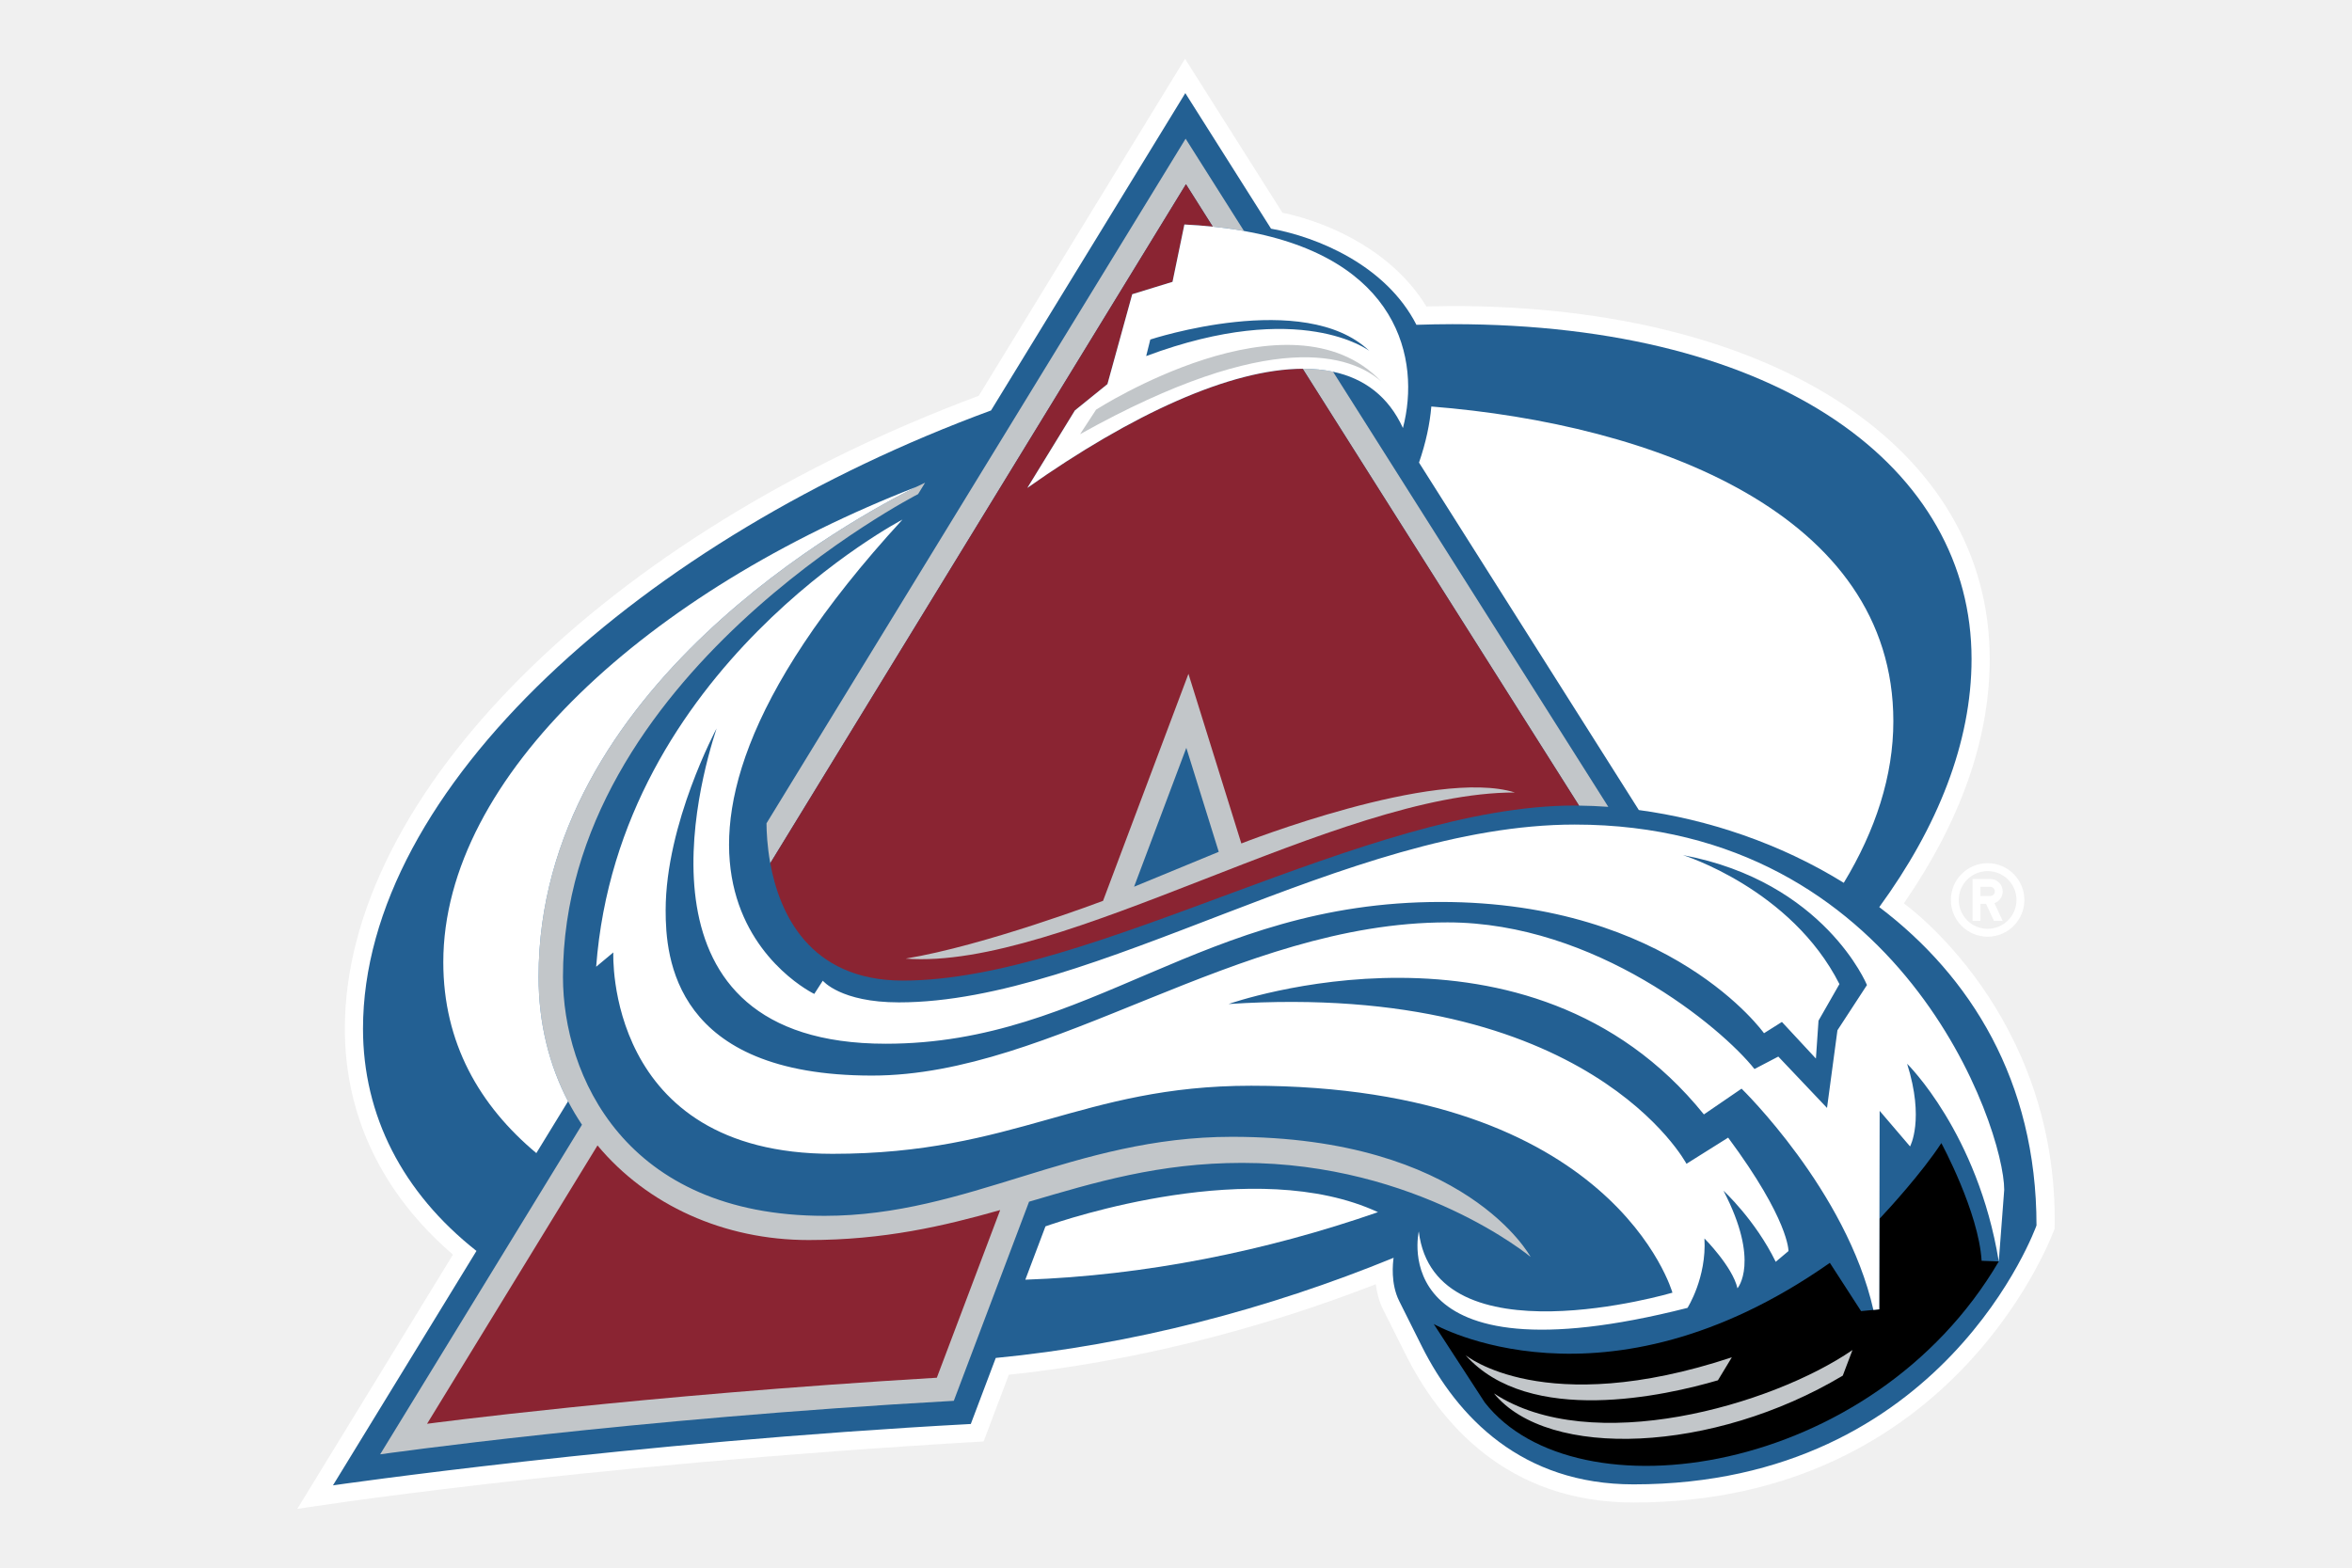
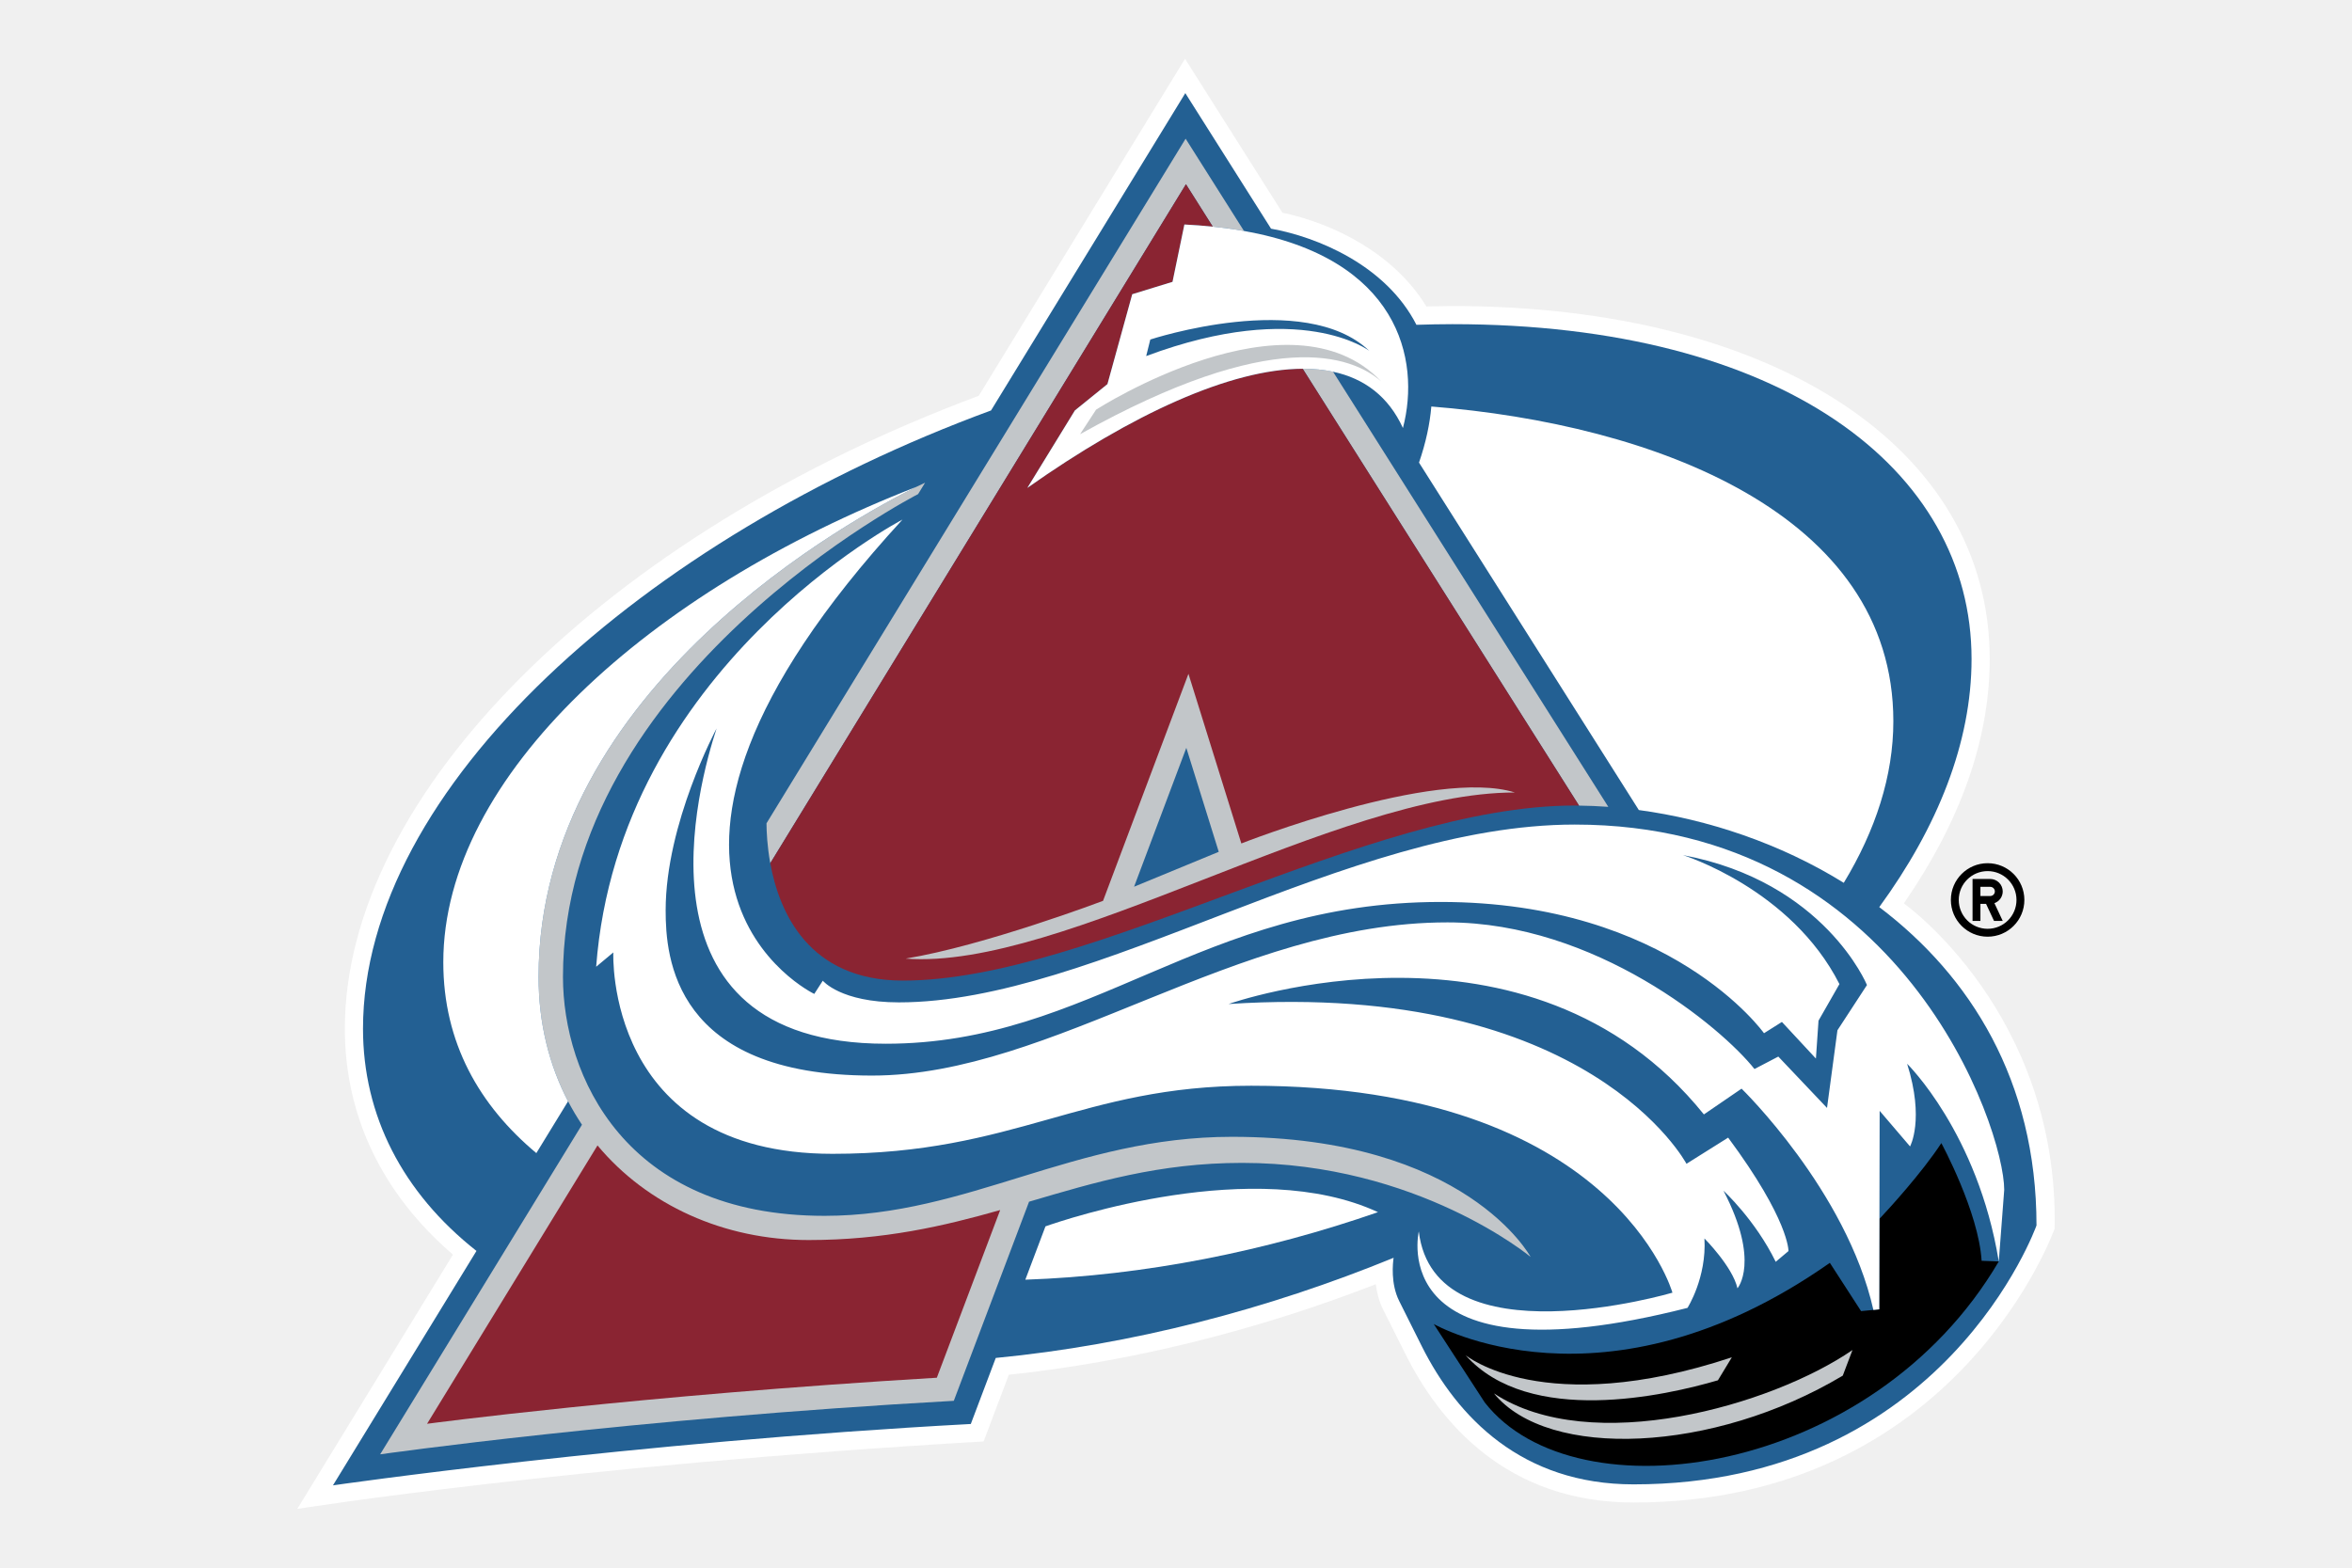
<svg xmlns="http://www.w3.org/2000/svg" fill="none" viewBox="0 0 960 640">
-   <path fill="#fff" d="M811.276 352.398c-8.282 0-15.006 6.713-15.006 15 0 8.279 6.724 15.002 15.006 15.002 8.281 0 14.994-6.723 14.994-15.001 0-8.288-6.713-15.001-14.994-15.001Zm0 26.783a11.772 11.772 0 0 1-11.783-11.782c0-6.51 5.265-11.775 11.783-11.775 6.51 0 11.78 5.265 11.78 11.775 0 6.512-5.27 11.782-11.78 11.782Zm6.163-15.26a5.097 5.097 0 0 0-1.493-3.595 5.094 5.094 0 0 0-3.597-1.487h-7.228v17.123h3.213v-6.954h2.306l3.246 6.954h3.554l-3.39-7.251a5.097 5.097 0 0 0 3.39-4.79h-.001Zm-5.09 1.872h-4.015v-3.746h4.015c1.033 0 1.877.838 1.877 1.875a1.877 1.877 0 0 1-1.877 1.871Z" />
+   <path fill="#000" d="M811.276 352.398c-8.282 0-15.006 6.713-15.006 15 0 8.279 6.724 15.002 15.006 15.002 8.281 0 14.994-6.723 14.994-15.001 0-8.288-6.713-15.001-14.994-15.001Zm0 26.783a11.772 11.772 0 0 1-11.783-11.782c0-6.51 5.265-11.775 11.783-11.775 6.51 0 11.78 5.265 11.78 11.775 0 6.512-5.27 11.782-11.78 11.782Zm6.163-15.26a5.097 5.097 0 0 0-1.493-3.595 5.094 5.094 0 0 0-3.597-1.487h-7.228v17.123h3.213v-6.954h2.306l3.246 6.954h3.554l-3.39-7.251a5.097 5.097 0 0 0 3.39-4.79h-.001Zm-5.09 1.872h-4.015v-3.746h4.015c1.033 0 1.877.838 1.877 1.875a1.877 1.877 0 0 1-1.877 1.871Z" />
  <path fill="#fff" d="M777.075 368.809c23.168-33.564 35.054-67.105 35.054-99.775 0-86.177-88.128-144.102-219.316-144.102 0 0-6.266.107-10.624.175-13.27-21.747-37.983-33.86-58.763-38.293L483.684 24l-84.198 137.592c-152.443 56.751-258.731 162.732-258.731 258.38 0 35.76 15.342 67.454 44.129 92.223L121.336 616s111.48-17.76 280.137-27.53l10.294-27.234c49.41-5.221 100.84-17.942 149.797-36.965.443 3.297 1.192 6.763 2.905 10.178l9.22 18.406c13.8 27.617 41.161 60.536 93.068 60.536 132.378 0 171.875-111.844 171.875-111.844 1.71-87.992-61.557-132.738-61.557-132.738Z" />
  <path fill="#236093" d="M767.042 370.323c23.874-32.724 37.674-67.23 37.674-101.29 0-77.675-77.345-136.695-211.904-136.695-4.881 0-9.774.112-14.675.264-12.48-24.42-40.607-35.895-59.345-39.243l-34.993-55.336-79.296 129.543c-141.68 52.084-256.337 154.109-256.337 252.406 0 35.391 16.103 66.89 46.31 90.715l-58.574 95.702s121.03-17.552 260.343-25.054l10.189-26.962c55.455-5.35 111.053-19.867 162.384-40.885-.31 2.109-1.266 10.544 2.279 17.64l9.21 18.432c14.58 29.142 40.996 56.423 86.441 56.423 126.986 0 164.477-105.706 164.477-105.706 0-59.041-27.1-101.88-64.183-129.954Z" />
  <path fill="#000" d="M792.385 466.666c-8.101 12.342-21.368 26.77-25.27 30.939l-.072 36.925-2.39.238-5.038.48-12.736-19.701c-92.367 64.86-161.68 24.967-161.68 24.967l20.813 32.026c37.071 47.524 158.182 30.387 209.816-57.557l-7.004-.272c-1.217-19.981-16.439-48.045-16.439-48.045Z" />
  <path fill="#C2C6C9" d="m656.451 329.392-112.346-177.63c-3.866-.83-8.01-1.221-12.388-1.221l112.797 178.344c3.918.05 7.905.204 11.937.507Zm-342.055 23.006L484.064 75.204l10.956 17.333c4.47.451 8.72 1.04 12.73 1.753l-23.821-37.668-171.072 279.493c.02 3.368.272 9.322 1.539 16.283Z" />
  <path fill="#C2C6C9" d="M502.812 464.097c-64.443 0-107.566 32.262-166.265 32.262-81.714 0-106.765-57.662-106.765-97.563 0-122.954 144.951-197.078 144.951-197.078l2.853-4.661c-.485.214-1.734.809-3.595 1.719-24.077 11.874-154.167 81.475-154.167 200.02 0 18.98 4.365 36.103 12.037 50.805a103.791 103.791 0 0 0 5.683 9.563l-82.378 134.558s101.638-14.493 234.141-21.847l30.72-81.286c26.875-7.911 53.1-15.846 86.947-15.846 71.679 0 117.75 38.38 117.75 38.38s-26.24-49.026-121.912-49.026Z" />
  <path fill="#8A2432" d="M531.717 150.54c-29.438.085-69.742 18.524-112.393 48.644l19.406-31.63 13.287-10.747 10.121-36.692 16.44-5.058 4.845-23.407a206.4 206.4 0 0 1 11.597.886l-10.956-17.332-169.668 277.194c3.612 19.856 15.541 47.923 54.15 47.923 77.314 0 189.092-71.467 274.123-71.467.603 0 1.226.03 1.844.03L531.717 150.542v-.002ZM243.879 467.617l-69.565 113.637s86.66-11.589 208.064-18.805l25.858-68.451c-23.064 6.551-47.453 12.243-78.18 12.243-34.601 0-65.863-14.255-86.177-38.624Z" />
  <path fill="#C2C6C9" d="m701.195 563.496 5.679-9.38c-76.913 25.478-108.694-.886-108.694-.886 26.013 29.239 81.947 16.451 103.015 10.266Z" />
  <path fill="#C2C6C9" d="M609.781 568.853c22.15 27.136 89.573 24.326 142.374-7.264l3.959-10.443c-33.094 22.71-106.688 43.742-146.333 17.707ZM485.082 275.088l-34.865 92.683s-48.538 18.342-80.565 23.577c64.223 4.863 175.77-67.821 248.668-67.821-32.813-10.254-111.65 20.815-111.65 20.815l-21.588-69.254Z" />
  <path fill="#236093" d="M484.213 305.304c-6.612 17.571-14.15 37.627-21.324 56.695l34.558-14.249c-4.106-13.153-8.752-28.04-13.234-42.446Z" />
  <path fill="#fff" d="M373.99 198.776c-108.73 42.276-193.051 117.949-193.051 194.043 0 32.875 14.7 58.474 37.974 77.934l12.948-21.152c-7.672-14.702-12.037-31.825-12.037-50.805 0-118.545 130.09-188.146 154.167-200.02h-.001ZM752.561 360.41c12.967-21.408 20.234-43.668 20.234-65.974 0-84.844-97.946-121.285-188.581-128.482-.594 7.028-2.188 14.648-5.025 22.9l89.72 141.84c28.007 3.782 57.551 13.53 83.652 29.716ZM544.105 151.763c12.76 2.725 22.62 10.09 28.519 22.972 7.356-28.061-1.827-69.295-64.873-80.446a171.727 171.727 0 0 0-12.73-1.753c-3.856-.404-7.724-.7-11.598-.886l-4.846 23.407-16.44 5.057-10.12 36.692-13.287 10.748-19.406 31.63c42.65-30.12 82.955-48.56 112.393-48.644 4.378 0 8.522.392 12.388 1.223Z" />
  <path fill="#fff" d="M642.74 336.625c-93.162 0-195.508 72.588-275.858 72.588-23.852 0-31.045-8.852-31.045-8.852l-3.48 5.404s-98.493-47.279 36-193.647c0 0-115.804 60.383-125.027 182.551l7.005-5.843s-3.645 82.216 89.452 82.216c74.875 0 101.428-27.795 170.895-27.795 148.2 0 171.947 84.483 171.947 84.483s-97.121 28.63-103.527-25.001c0 0-14.814 62.833 109.665 31.21 0 0 7.862-12.307 6.924-28.352 0 0 11.487 11.541 13.478 20.353 0 0 9.426-10.776-5.692-39.813 0 0 12.904 11.796 21.304 28.997l5.208-4.383s.391-12.569-24.623-46.31l-17.007 10.681s-39.617-74.838-186.9-65.23c0 0 122.654-43.508 194.01 45.075l15.373-10.521s42.81 41.603 53.81 90.332l2.39-.238.072-36.925.091-44.109 12.408 14.527s6.006-10.92-1.194-33.738c0 0 28.816 28.16 37.408 80.698l2.22-29.24c0-25.192-41.83-149.118-175.307-149.118Zm107.236 83.979-4.254 31.703-19.883-20.967-9.73 5.084c-13.377-16.948-64.937-59.865-125.309-59.865-86.608 0-160.704 62.538-234.88 62.538-80.965 0-84.226-48.34-84.226-67.47 0-35.512 20.79-74.235 20.79-74.235-7.12 21.727-37.468 128.709 69.067 128.709 83.835 0 128.757-57.883 226.475-57.883 94.02 0 131.975 53.591 131.975 53.591l7.31-4.607 13.877 14.95 1.061-15.467 8.542-14.944c-19.744-38.953-63.873-52.647-63.873-52.647 57.795 10.853 75.11 53.037 75.11 53.037l-12.052 18.473Z" />
  <path fill="#fff" d="m426.722 500.655-8.22 21.773c48.804-1.692 98.17-11.652 143.933-27.57-50.186-23.291-127.766 2.996-135.713 5.797Z" />
  <path fill="#236093" d="M558.911 143.247c-26.576-25.288-89.4-4.638-89.4-4.638l-1.681 6.752c63.244-23.614 91.081-2.114 91.081-2.114Z" />
  <path fill="#C2C6C9" d="M440.836 177.264c78.638-43.964 110.822-32.153 122.915-21.564-37.436-39.285-116.369 11.536-116.369 11.536l-6.545 10.03-.001-.002Z" />
</svg>
